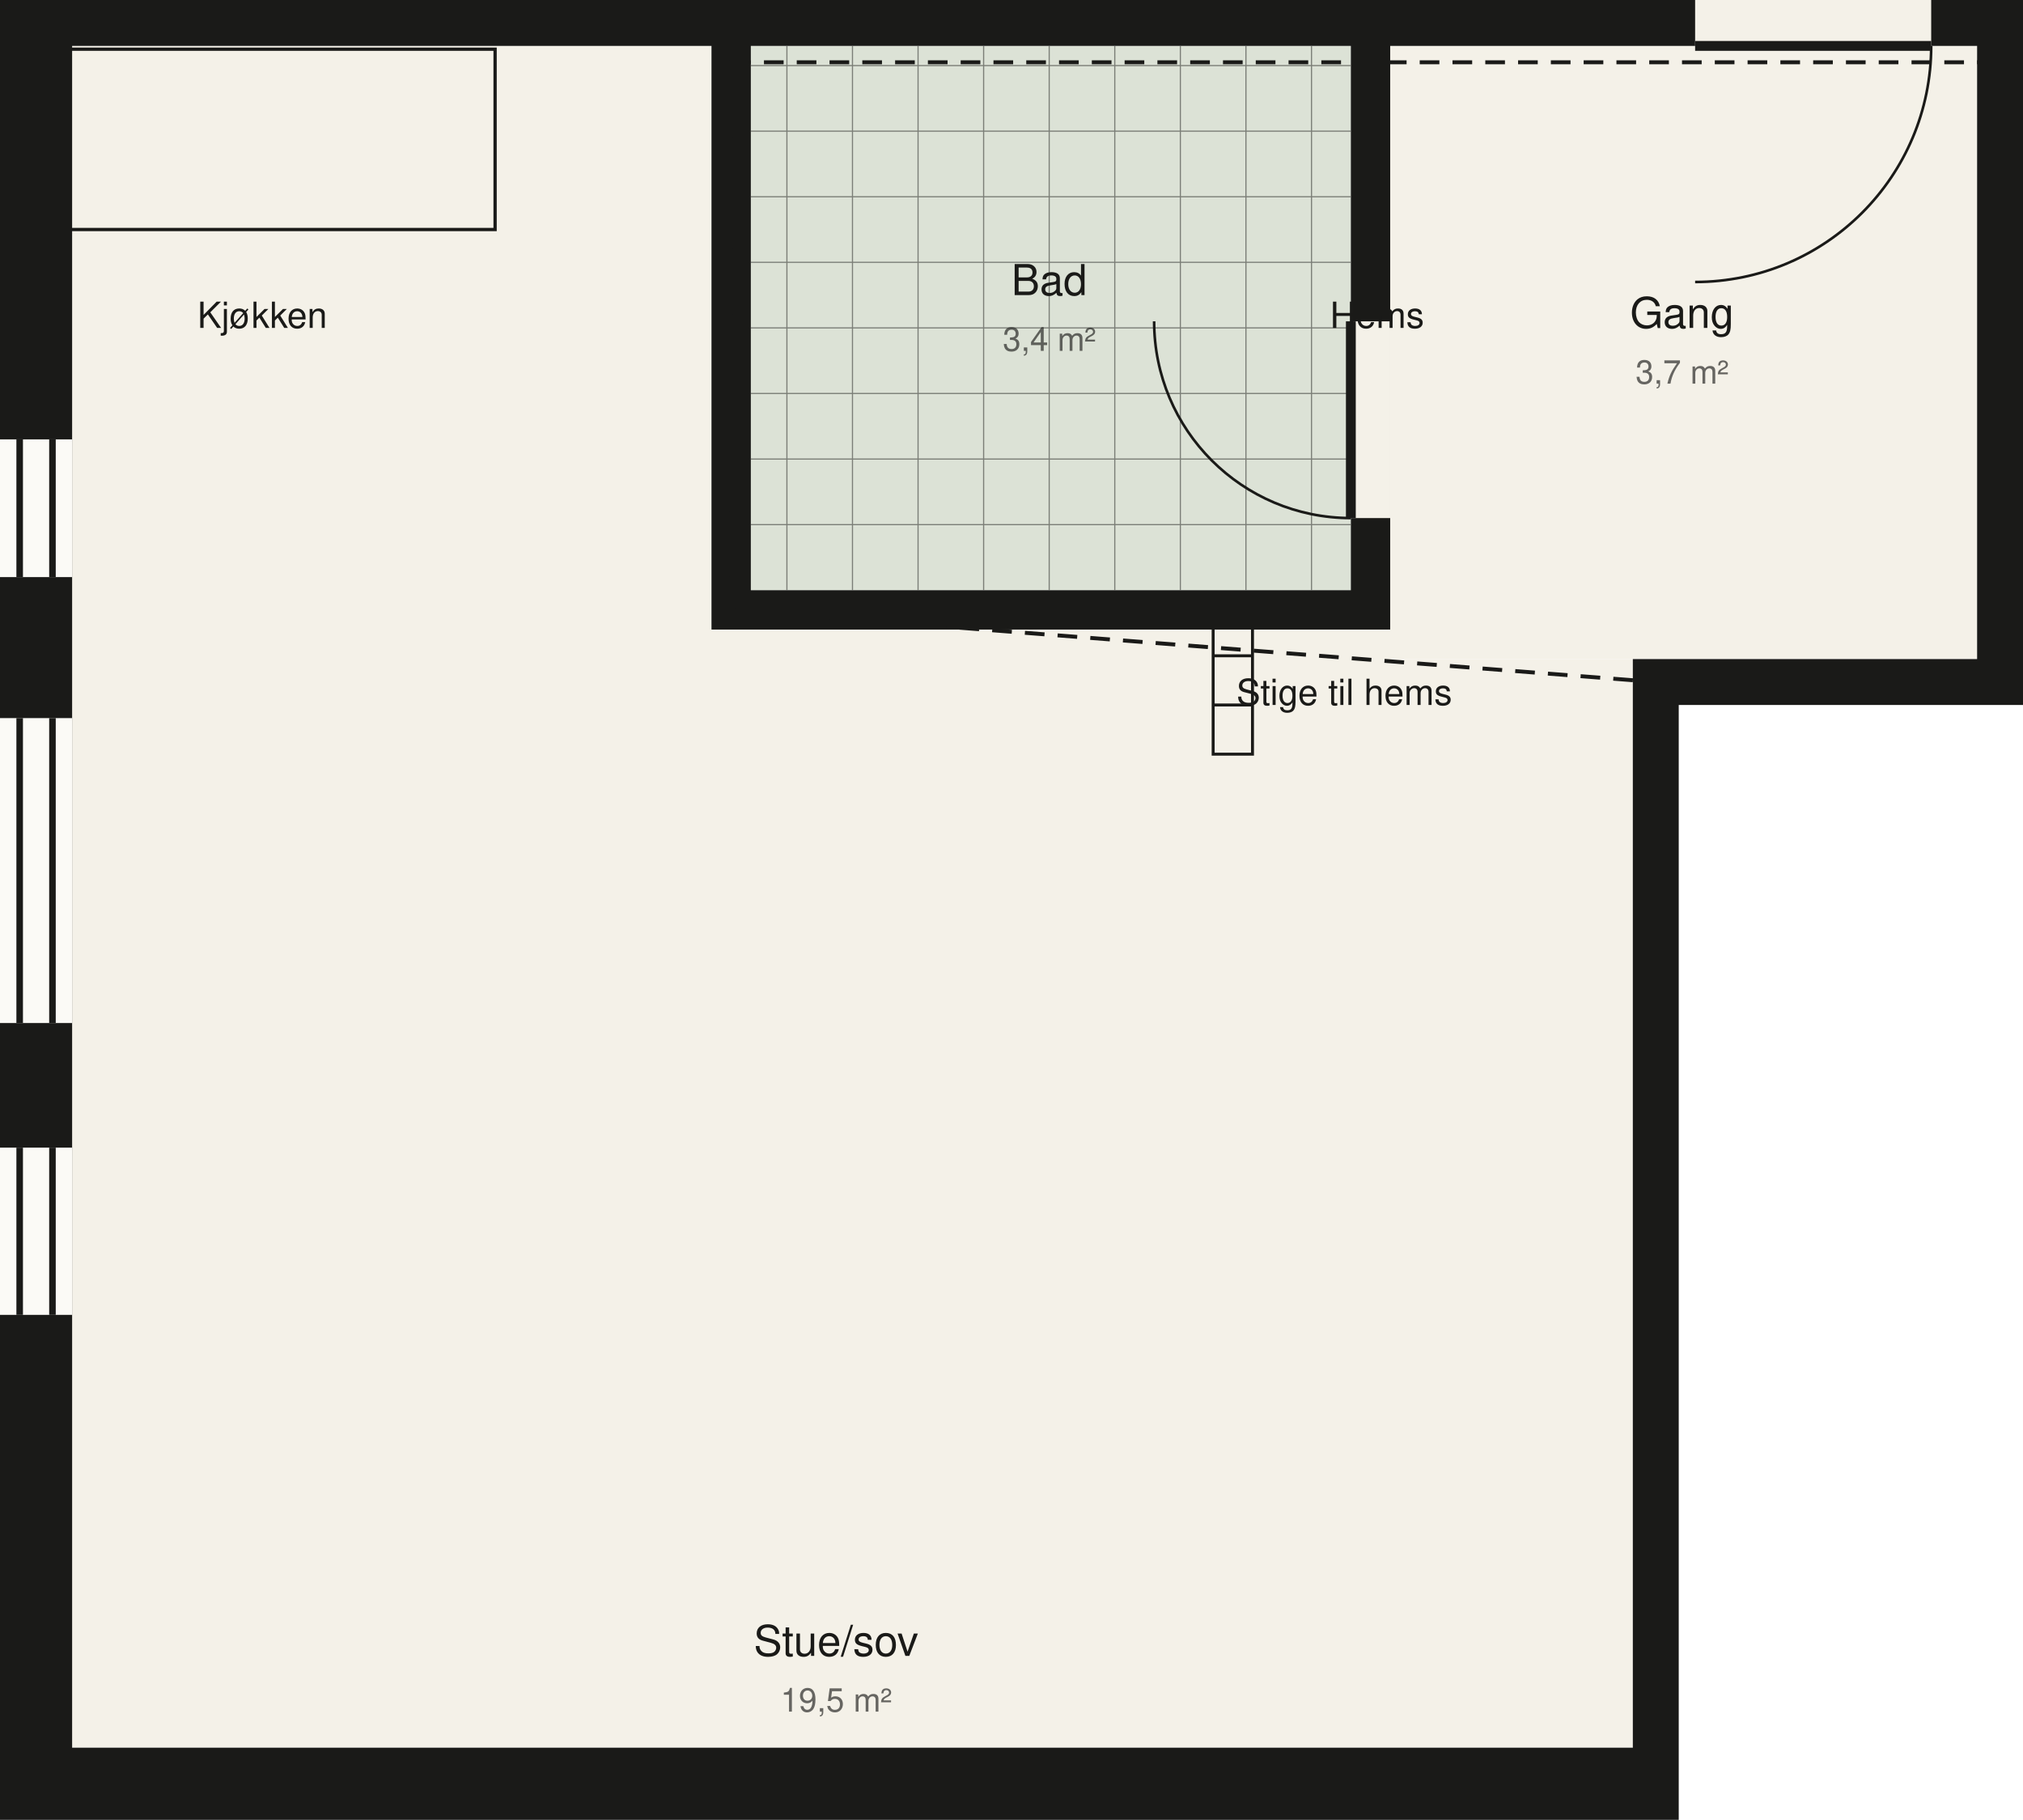
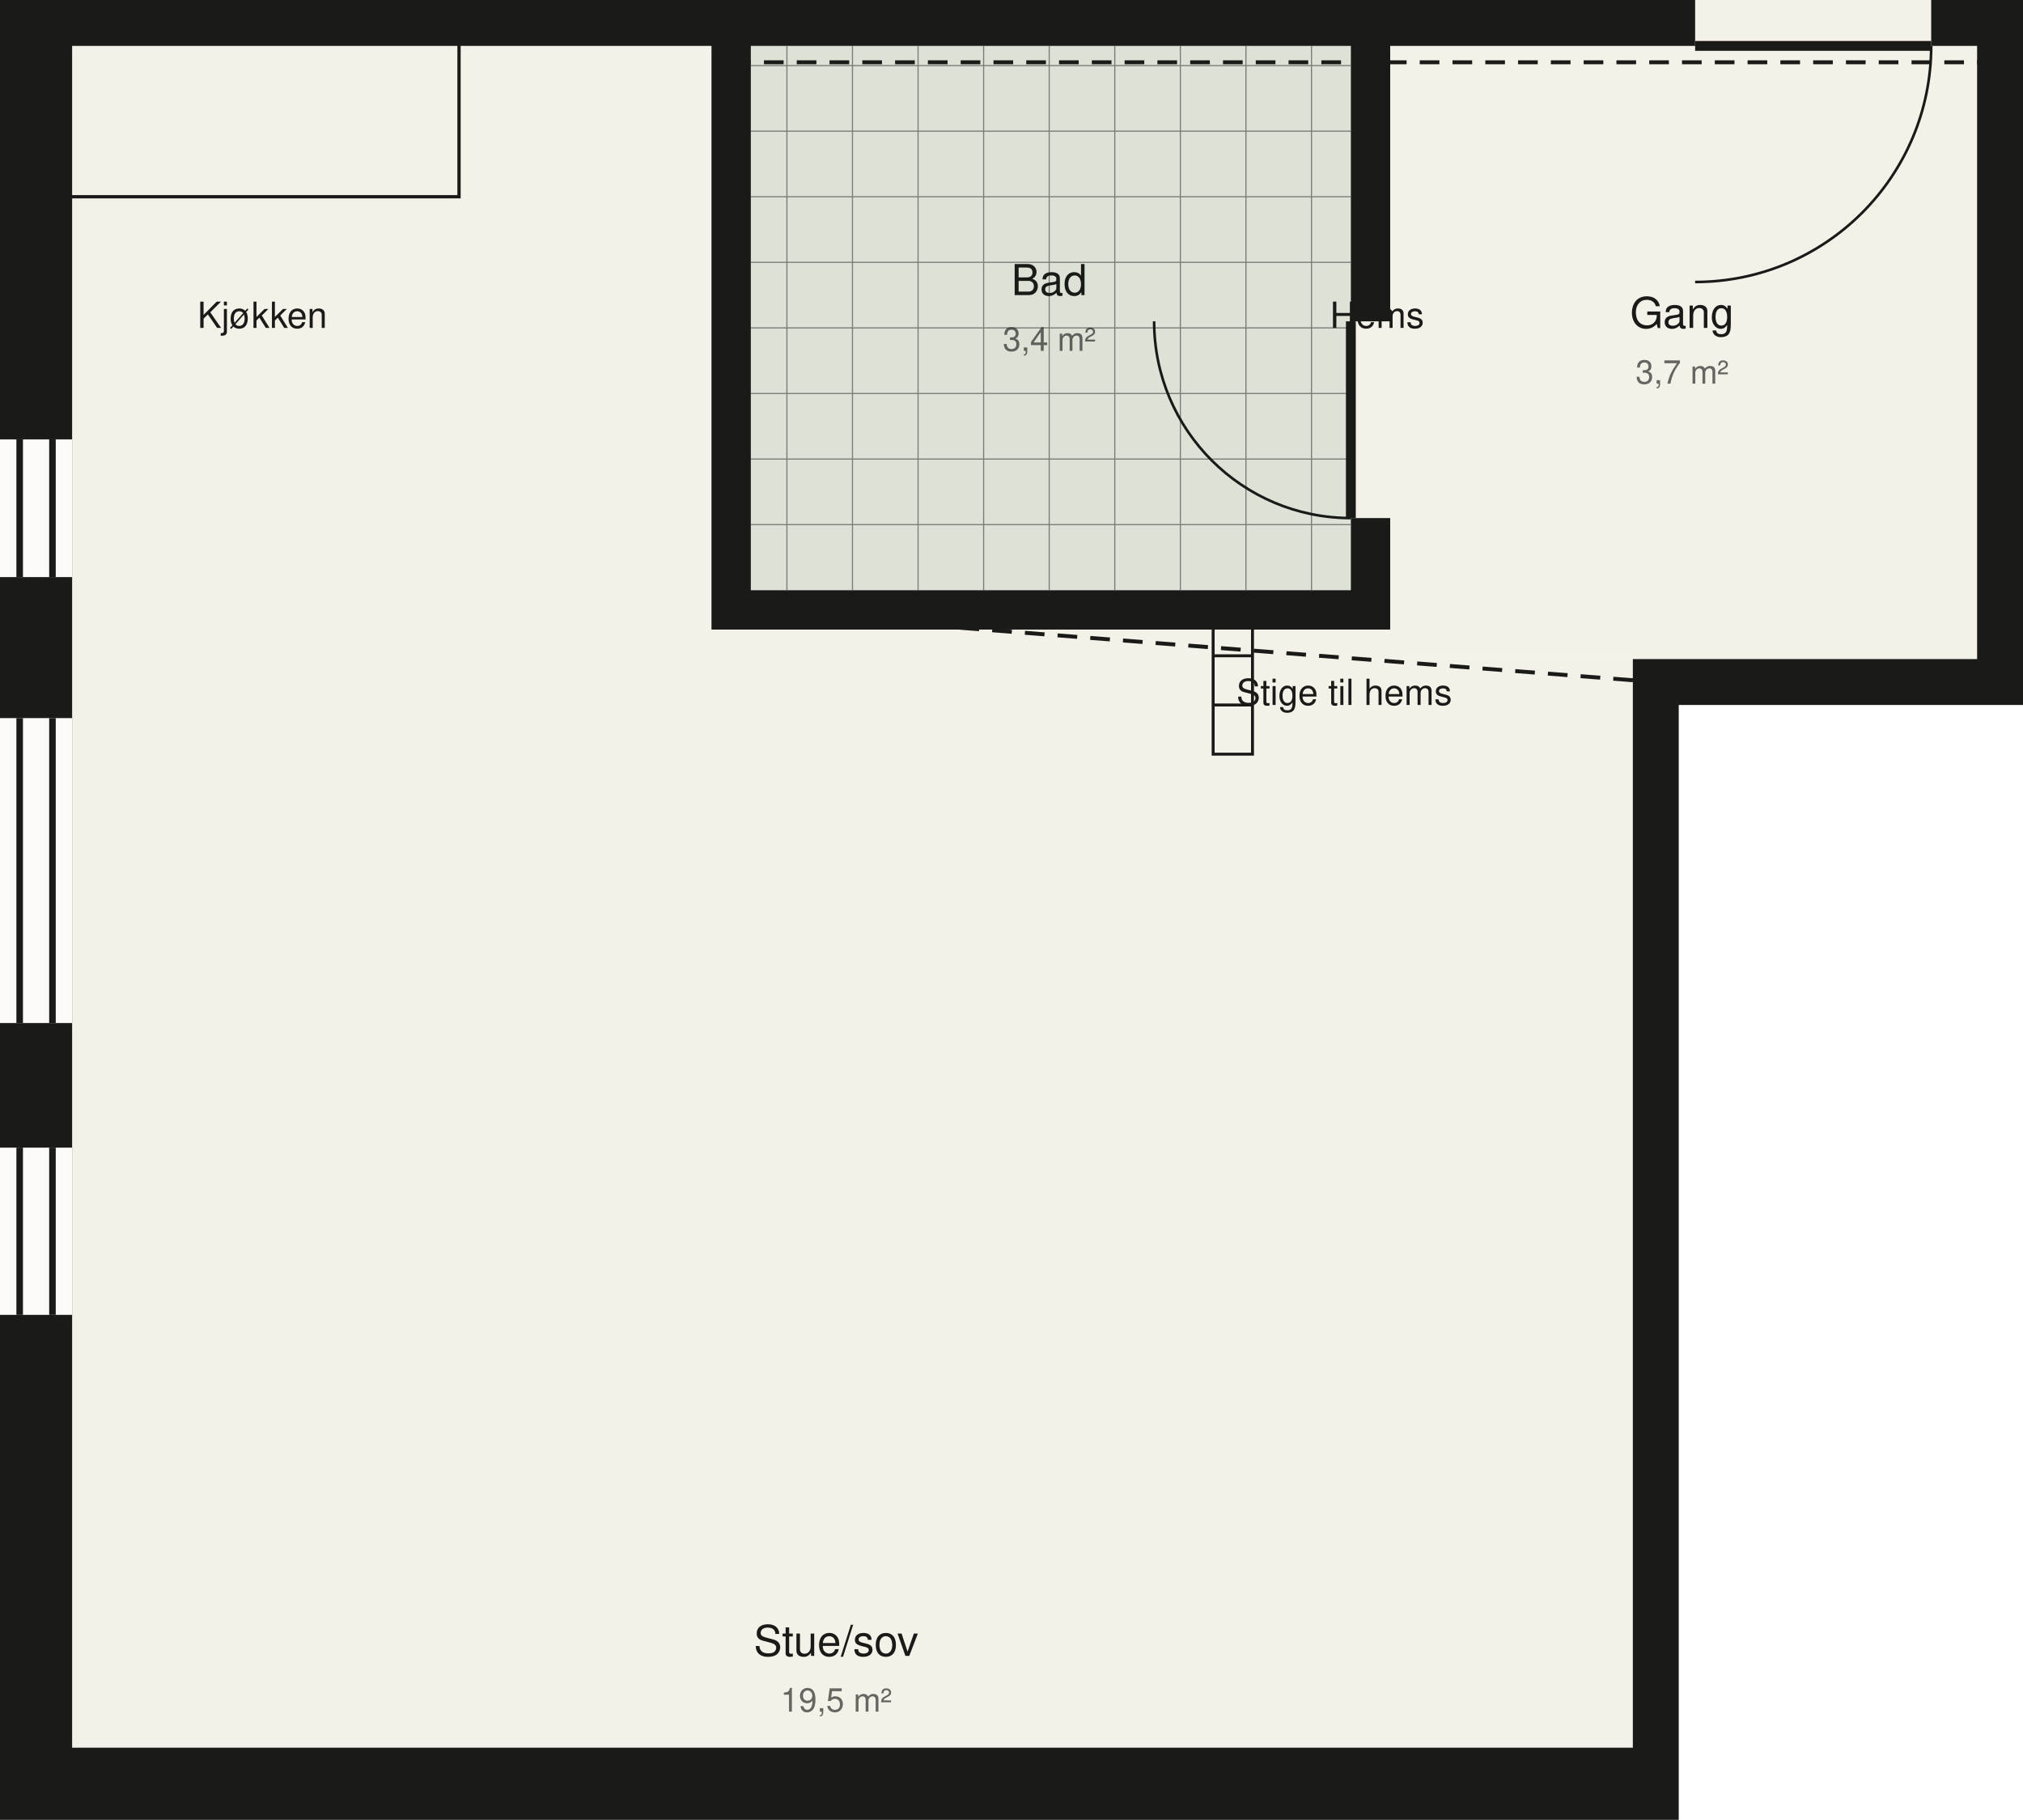
<svg xmlns="http://www.w3.org/2000/svg" viewBox="0 0 617 555">
  <polygon points="229,14 412,14 412,180 229,180" fill="#DCE2D6" />
  <polygon points="424,14 603,14 603,201 424,201" fill="#F4F1E8" />
  <polygon points="22,14 217,14 217,192 424,192 424,201 498,201 498,533 22,533" fill="#F4F1E8" />
  <clipPath id="bad0">
    <polygon points="229,14 412,14 412,180 229,180" />
  </clipPath>
  <g clip-path="url(#bad0)" stroke="#1A1A18" stroke-width="0.35" opacity="0.5">
    <line x1="240" y1="14" x2="240" y2="180" />
    <line x1="260" y1="14" x2="260" y2="180" />
    <line x1="280" y1="14" x2="280" y2="180" />
    <line x1="300" y1="14" x2="300" y2="180" />
    <line x1="320" y1="14" x2="320" y2="180" />
    <line x1="340" y1="14" x2="340" y2="180" />
    <line x1="360" y1="14" x2="360" y2="180" />
    <line x1="380" y1="14" x2="380" y2="180" />
    <line x1="400" y1="14" x2="400" y2="180" />
    <line x1="229" y1="20" x2="412" y2="20" />
    <line x1="229" y1="40" x2="412" y2="40" />
    <line x1="229" y1="60" x2="412" y2="60" />
    <line x1="229" y1="80" x2="412" y2="80" />
    <line x1="229" y1="100" x2="412" y2="100" />
    <line x1="229" y1="120" x2="412" y2="120" />
    <line x1="229" y1="140" x2="412" y2="140" />
    <line x1="229" y1="160" x2="412" y2="160" />
  </g>
  <path d="M 0 0 L 617 0 L 617 215 L 512 215 L 512 555 L 0 555 Z M 229 14 L 412 14 L 412 180 L 229 180 Z M 424 14 L 603 14 L 603 201 L 424 201 Z M 22 14 L 217 14 L 217 192 L 424 192 L 424 201 L 498 201 L 498 533 L 22 533 Z" fill="#1A1A18" fill-rule="evenodd" />
  <rect x="517" y="0" width="72" height="14" fill="#F4F1E8" />
  <line x1="517" y1="14" x2="589" y2="14" stroke="#1A1A18" stroke-width="3" />
  <path d="M 589 14 A 72 72 0 0 1 517 86" fill="none" stroke="#1A1A18" stroke-width="0.8" />
  <rect x="412" y="98" width="12" height="60" fill="#F4F1E8" />
  <line x1="412" y1="98" x2="412" y2="158" stroke="#1A1A18" stroke-width="3" />
  <path d="M 412 158 A 60 60 0 0 1 352 98" fill="none" stroke="#1A1A18" stroke-width="0.8" />
  <rect x="0" y="134" width="22" height="42" fill="#FBFAF6" />
  <line x1="6" y1="134" x2="6" y2="176" stroke="#1A1A18" stroke-width="2" />
  <line x1="16" y1="134" x2="16" y2="176" stroke="#1A1A18" stroke-width="2" />
  <rect x="0" y="219" width="22" height="93" fill="#FBFAF6" />
  <line x1="6" y1="219" x2="6" y2="312" stroke="#1A1A18" stroke-width="2" />
  <line x1="16" y1="219" x2="16" y2="312" stroke="#1A1A18" stroke-width="2" />
  <rect x="0" y="350" width="22" height="51" fill="#FBFAF6" />
  <line x1="6" y1="350" x2="6" y2="401" stroke="#1A1A18" stroke-width="2" />
  <line x1="16" y1="350" x2="16" y2="401" stroke="#1A1A18" stroke-width="2" />
  <use href="#wc" transform="translate(230 24)" />
  <use href="#servant" transform="translate(325 21)" />
  <use href="#dusj" transform="translate(310 92)" />
  <use href="#komfyr" transform="translate(11 15)" />
  <use href="#kvask" transform="translate(73 15)" />
  <use href="#seng140" transform="translate(22 210)" />
  <use href="#rundbord90" transform="translate(22 440)" />
  <use href="#bord2" transform="translate(200 310)" />
  <use href="#lenestol" transform="translate(125 295)" />
  <use href="#lenestol" transform="translate(125 370)" />
  <use href="#lenestol" transform="translate(325 295)" />
  <use href="#lenestol" transform="translate(325 370)" />
-   <rect x="11" y="15" width="140" height="55" fill="none" stroke="#1A1A18" stroke-width="1" />
+   <rect x="0" y="0" width="140" height="60" fill="none" stroke="#1A1A18" stroke-width="1" />
  <rect x="370" y="185" width="12" height="45" fill="none" stroke="#1A1A18" stroke-width="0.9" />
  <line x1="370" y1="200" x2="382" y2="200" stroke="#1A1A18" stroke-width="0.9" />
  <line x1="370" y1="215" x2="382" y2="215" stroke="#1A1A18" stroke-width="0.9" />
  <text x="410" y="215" font-family="Helvetica" font-size="11" fill="#1A1A18" text-anchor="middle">Stige til hems</text>
  <text x="80" y="100" font-family="Helvetica" font-size="11" fill="#1A1A18" text-anchor="middle">Kjøkken</text>
  <polygon points="223,19 616,19 616,208 505,208 223,186" fill="none" stroke="#1A1A18" stroke-width="1.2" stroke-dasharray="6 4" />
  <text x="420" y="100" font-family="Helvetica" font-size="11" fill="#1A1A18" text-anchor="middle">Hems</text>
  <g font-family="Helvetica" fill="#1A1A18" text-anchor="middle">
    <text x="320" y="90" font-size="13">Bad</text>
    <text x="320" y="107" font-size="10" opacity="0.65">3,4 m²</text>
  </g>
  <g font-family="Helvetica" fill="#1A1A18" text-anchor="middle">
    <text x="513" y="100" font-size="13">Gang</text>
    <text x="513" y="117" font-size="10" opacity="0.65">3,7 m²</text>
  </g>
  <g font-family="Helvetica" fill="#1A1A18" text-anchor="middle">
    <text x="255" y="505" font-size="13">Stue/sov</text>
    <text x="255" y="522" font-size="10" opacity="0.65">19,5 m²</text>
  </g>
</svg>
